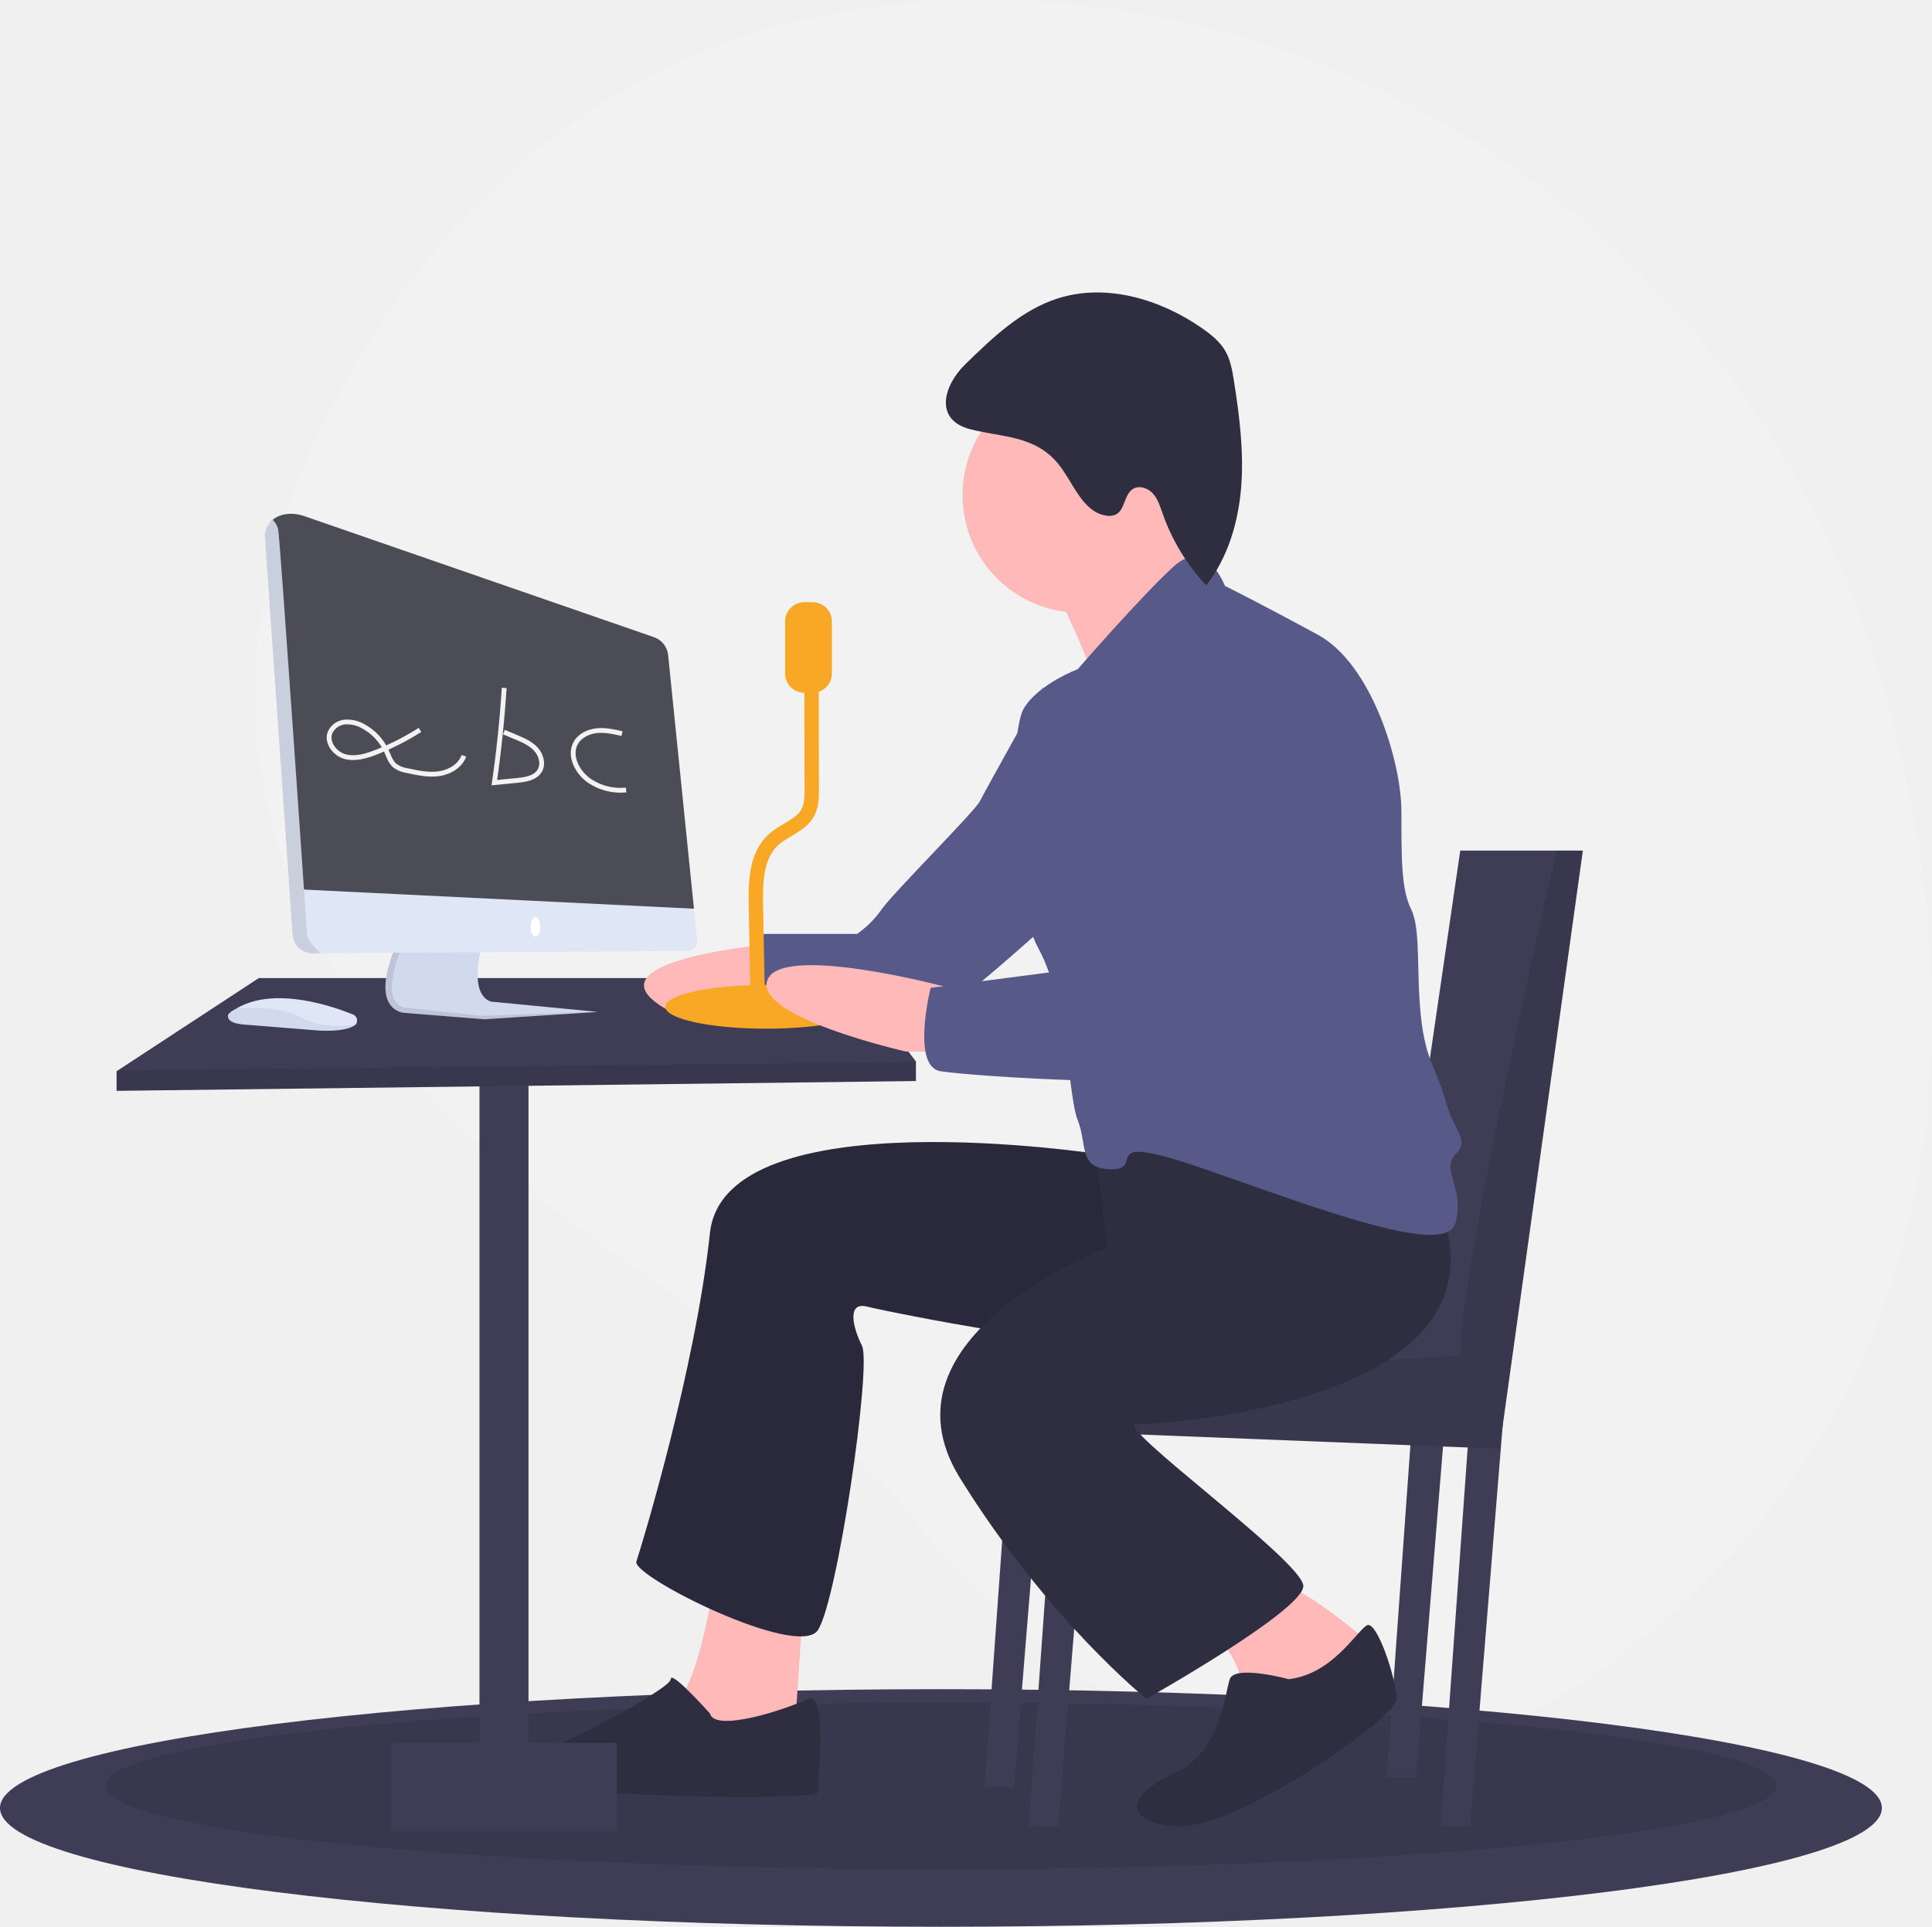
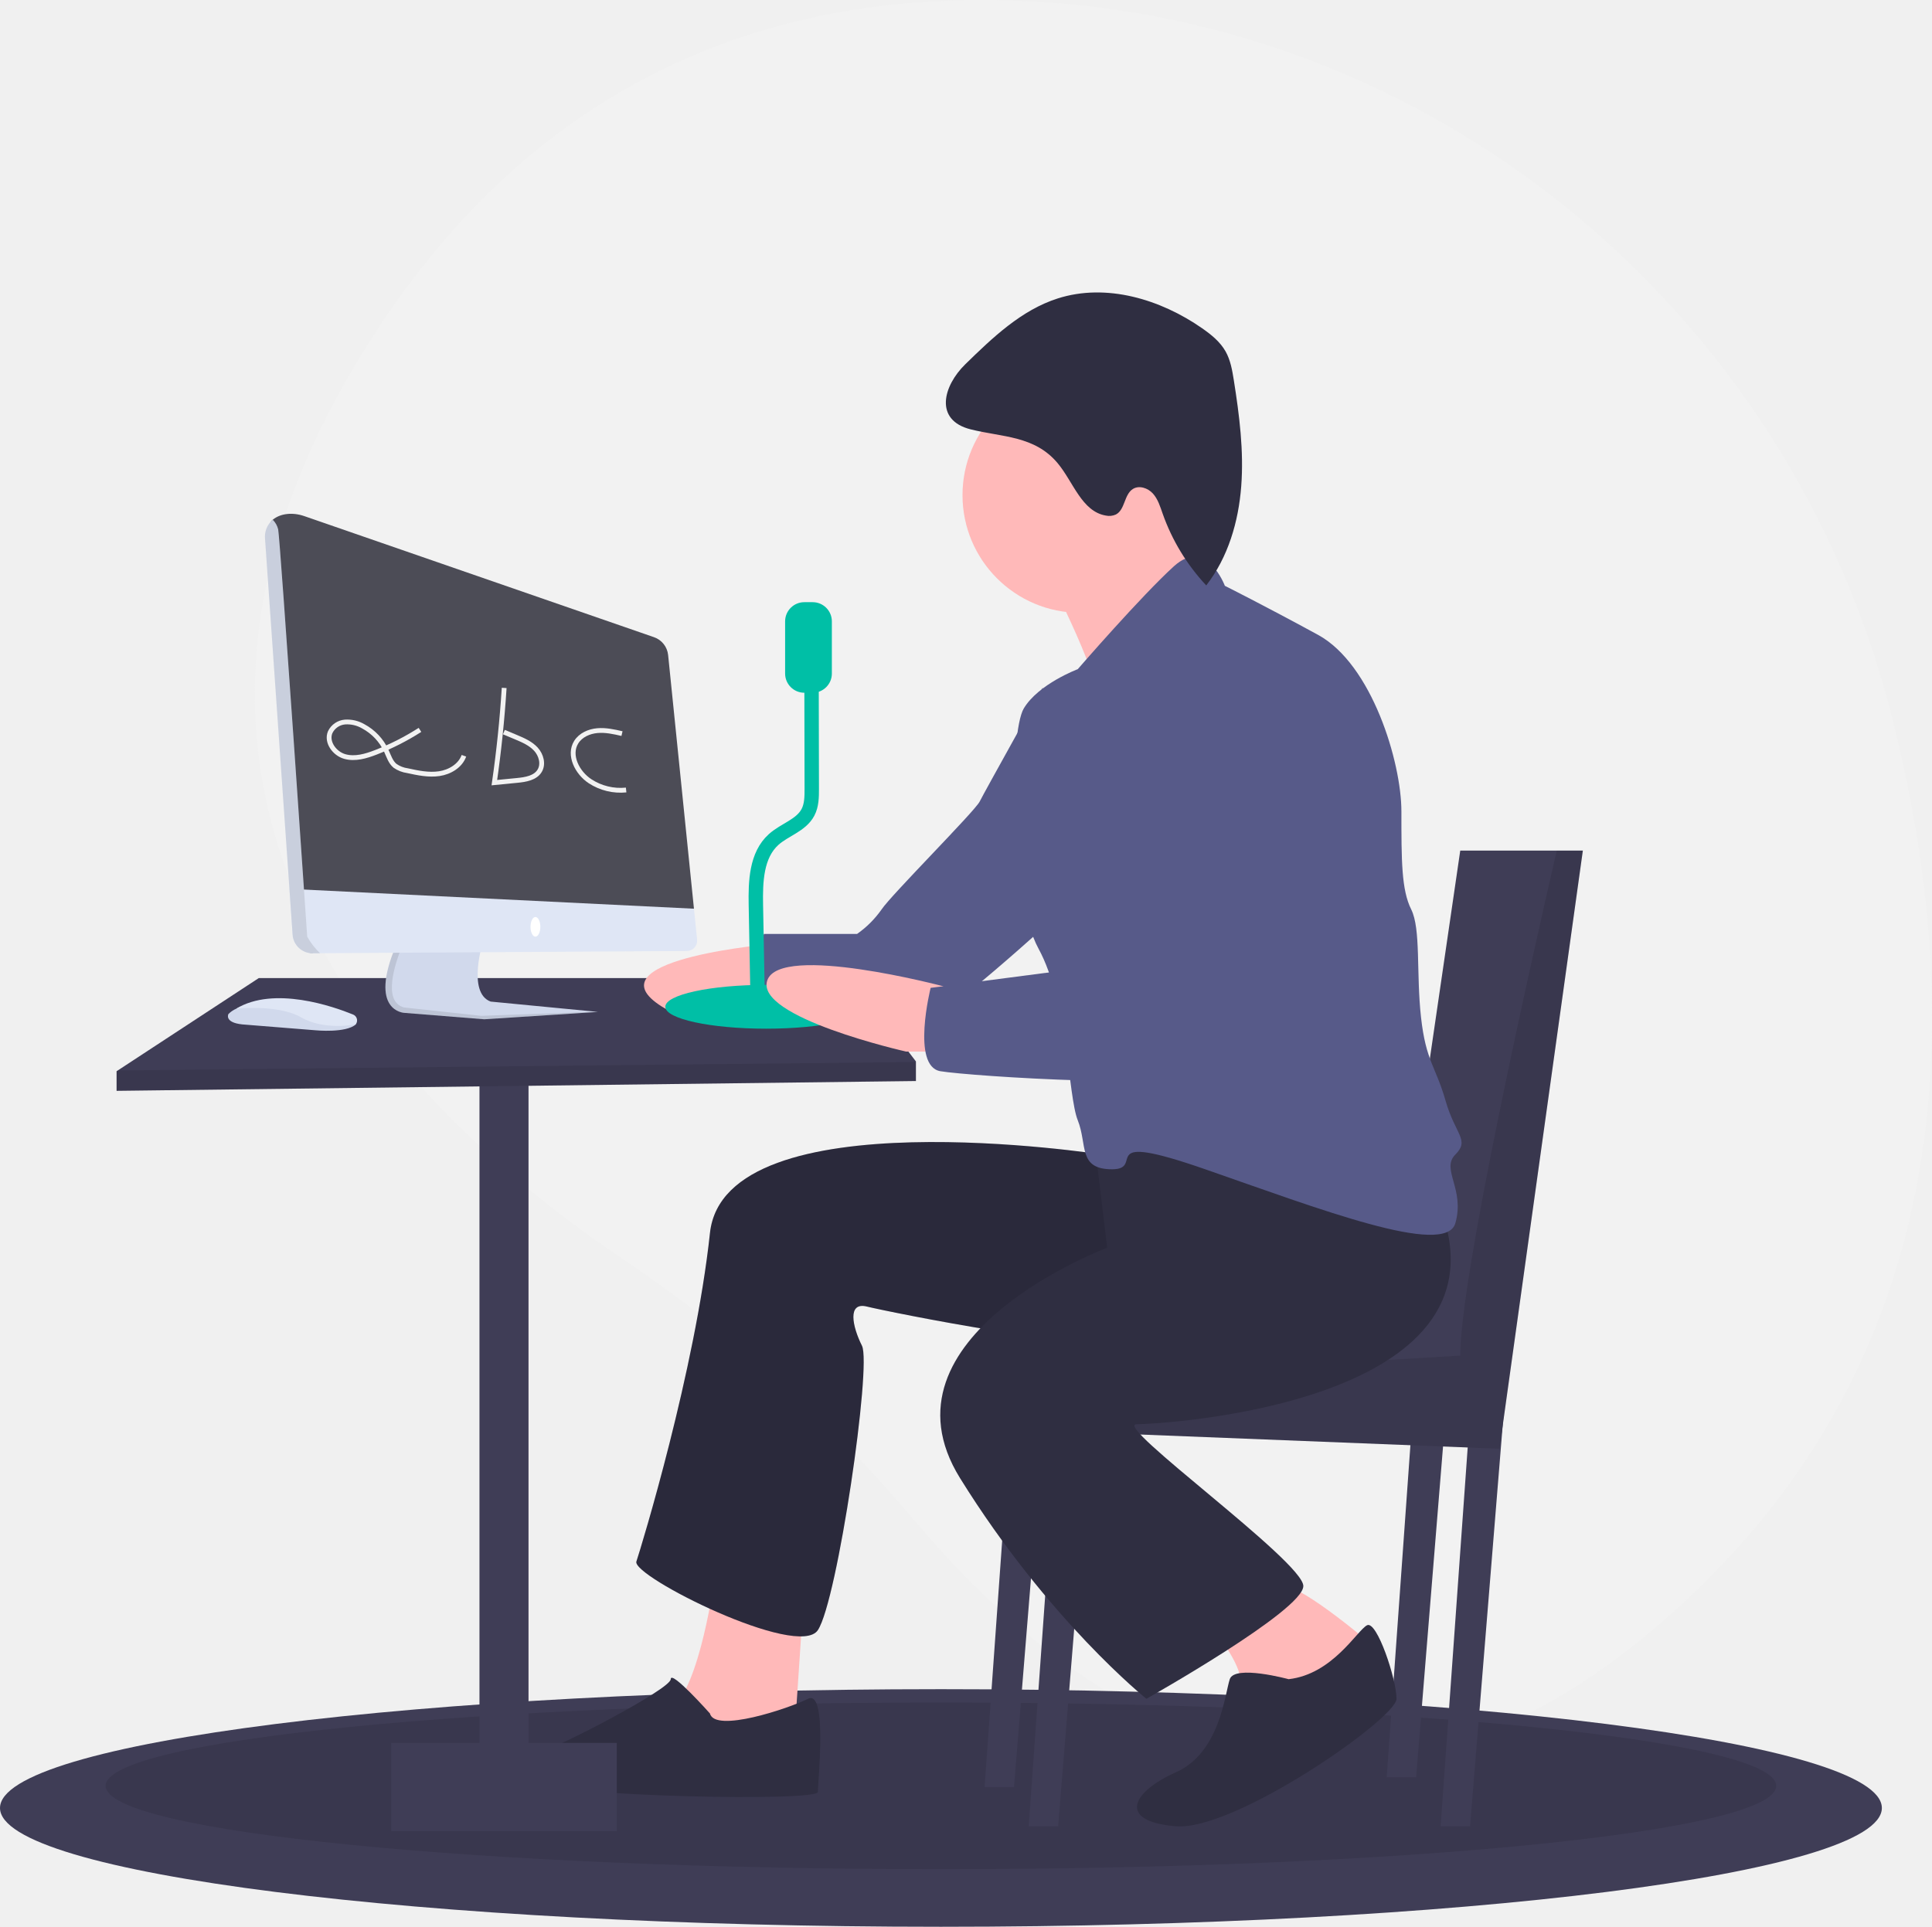
<svg xmlns="http://www.w3.org/2000/svg" id="ee693e3f-f1dd-423f-8d69-5f6c61e6de89" data-name="Layer 1" width="804.887" height="802.861" viewBox="0 0 804.887 802.861">
  <path d="M985.613,346.737C942.325,176.52,792.753,53.648,617.188,48.719,524.371,46.114,426.703,76.897,355.593,184.618c-127.117,192.563,7.812,325.629,101.88,388.86A588.609,588.609,0,0,1,579.136,682.828c63.54,75.401,185.777,169.096,331.355,22.289C1016.007,598.712,1014.446,460.118,985.613,346.737Z" transform="translate(-197.5564 -48.5693)" fill="#f2f2f2" />
  <ellipse cx="392" cy="753.361" rx="392" ry="49.5" fill="#3f3d56" />
  <ellipse cx="392" cy="744.139" rx="348" ry="34.722" opacity="0.1" />
  <rect x="199.754" y="450.448" width="20.43" height="310.535" fill="#3f3d56" />
  <polygon points="381.58 442.276 381.58 450.448 48.573 454.534 48.573 446.362 49.043 446.055 107.82 407.545 355.021 407.545 381.58 442.276" fill="#3f3d56" />
  <path d="M519.89,441.813s-73.548,6.129-49.032,24.516S519.89,454.071,519.89,454.071Z" transform="translate(-197.5564 -48.5693)" fill="#ffb9b9" />
  <polygon points="381.58 442.521 381.58 450.448 48.573 454.534 48.573 446.362 49.043 446.055 381.58 442.521" opacity="0.1" />
  <path d="M630.211,341.707,632,335s-24.261,43.481-26.304,47.567-36.774,38.817-40.86,44.946a41.741,41.741,0,0,1-10.215,10.215H515.804s-8.172,26.559,4.086,28.602,51.075,10.215,59.247,10.215,59.247-46.989,59.247-46.989Z" transform="translate(-197.5564 -48.5693)" fill="#575a89" />
  <polygon points="440.827 589.371 428.569 760.982 440.827 760.982 455.128 585.285 440.827 589.371" fill="#3f3d56" />
  <polygon points="589.965 568.941 577.707 740.552 589.965 740.552 604.266 564.855 589.965 568.941" fill="#3f3d56" />
  <polygon points="612.438 589.371 600.18 760.982 612.438 760.982 626.739 585.285 612.438 589.371" fill="#3f3d56" />
  <polygon points="422.44 573.027 410.182 744.638 422.44 744.638 436.741 568.941 422.44 573.027" fill="#3f3d56" />
  <polygon points="659.427 354.427 624.696 603.672 418.354 595.5 419.743 572.496 422.44 528.081 581.793 536.253 608.352 354.427 659.427 354.427" fill="#3f3d56" />
  <path d="M856.983,402.997,822.253,652.241l-206.342-8.172,1.389-23.004c43.066,1.655,188.609-7.641,188.609-7.641,0-32.606,28.643-160.252,40.206-210.428Z" transform="translate(-197.5564 -48.5693)" opacity="0.1" />
  <path d="M495.374,705.359s-6.129,46.989-18.387,55.161S528.062,778.907,528.062,778.907l4.086-61.29Z" transform="translate(-197.5564 -48.5693)" fill="#ffb9b9" />
  <path d="M701.716,725.789s10.215,12.258,12.258,20.43,32.688,12.258,32.688,12.258L769.135,733.961S740.533,709.445,732.361,709.445,701.716,725.789,701.716,725.789Z" transform="translate(-197.5564 -48.5693)" fill="#ffb9b9" />
  <circle cx="450.021" cy="206.311" r="49.032" fill="#ffb9b9" />
  <path d="M634.297,288.589s24.516,46.989,20.43,55.161,53.118-38.817,53.118-38.817-20.43-32.688-20.43-42.903S634.297,288.589,634.297,288.589Z" transform="translate(-197.5564 -48.5693)" fill="#ffb9b9" />
  <path d="M656.77,529.662S499.46,505.146,493.331,562.35,464.729,693.101,462.686,699.23,530.105,740.09,538.277,727.832s22.473-110.321,18.387-118.493-6.129-18.387,2.043-16.344,98.064,20.43,116.45,14.301S740.533,519.447,740.533,519.447Z" transform="translate(-197.5564 -48.5693)" fill="#2f2e41" />
  <path d="M656.77,529.662S499.46,505.146,493.331,562.35,464.729,693.101,462.686,699.23,530.105,740.09,538.277,727.832s22.473-110.321,18.387-118.493-6.129-18.387,2.043-16.344,98.064,20.43,116.45,14.301S740.533,519.447,740.533,519.447Z" transform="translate(-197.5564 -48.5693)" opacity="0.1" />
  <path d="M652.684,517.404l6.129,51.075s-98.064,36.774-61.29,96.021,77.634,91.935,77.634,91.935S740.533,719.66,740.533,709.445s-79.677-67.419-69.462-67.419,157.31-8.172,126.665-89.892S652.684,517.404,652.684,517.404Z" transform="translate(-197.5564 -48.5693)" fill="#2f2e41" />
  <path d="M493.331,762.563S476.987,744.176,476.987,748.262s-46.989,28.602-55.161,30.645-20.43,6.129-4.086,12.258,120.536,8.172,120.536,4.086,4.086-42.903-4.086-38.817S495.374,770.735,493.331,762.563Z" transform="translate(-197.5564 -48.5693)" fill="#2f2e41" />
  <path d="M734.404,748.262s-22.473-6.129-24.516,0-4.086,30.645-22.473,38.817-24.516,20.43,0,22.473,91.935-44.946,91.935-53.118-8.172-32.688-12.258-30.645S752.791,746.219,734.404,748.262Z" transform="translate(-197.5564 -48.5693)" fill="#2f2e41" />
  <rect x="162.98" y="726.252" width="93.978" height="36.774" fill="#3f3d56" />
  <path d="M707.845,292.675s-7.647-20.45-21.189-8.182S646.555,327.406,646.555,327.406s-16.344,6.129-22.473,16.344-6.129,77.634,6.129,100.107,12.258,61.29,16.344,71.505,0,20.43,14.301,20.43-8.172-16.344,38.817,0,100.107,36.774,104.192,22.473-6.129-22.473,0-28.602,0-8.172-4.086-22.473-8.172-16.344-10.215-34.731,0-36.774-4.086-44.946-4.086-20.43-4.086-40.86S769.135,325.363,746.662,313.105,707.845,292.675,707.845,292.675Z" transform="translate(-197.5564 -48.5693)" fill="#575a89" />
  <path d="M599.702,200.358c11.388-11.117,23.357-22.592,38.517-27.433,20.235-6.463,42.793.319,60.213,12.474,3.758,2.622,7.438,5.591,9.696,9.578,2.072,3.658,2.796,7.902,3.453,12.054,2.313,14.621,4.208,29.437,3.077,44.196s-5.483,29.594-14.572,41.278a85.243,85.243,0,0,1-18.162-29.92c-1.035-2.943-1.964-6.045-4.054-8.361s-5.769-3.563-8.392-1.874c-3.645,2.346-3.187,8.612-7.036,10.607a6.695,6.695,0,0,1-4.206.441c-10.033-1.729-13.527-14.021-20.057-21.833-9.625-11.513-23.1-10.785-36.252-14.093C586.665,223.631,590.445,209.395,599.702,200.358Z" transform="translate(-197.5564 -48.5693)" fill="#2f2e41" />
-   <ellipse cx="319.172" cy="419.511" rx="41.996" ry="9.13" fill="#f9a826" />
-   <path d="M513.282,469.105l-.822-43.47c-.184-9.725.164-20.746,7.394-27.253,4.568-4.111,11.437-5.879,14.303-11.315,1.561-2.962,1.591-6.463,1.584-9.811l-.116-59.17" transform="translate(-197.5564 -48.5693)" fill="none" stroke="#f9a826" stroke-miterlimit="10" stroke-width="6" />
-   <rect x="327.085" y="250.92" width="19.476" height="37.735" rx="8" fill="#f9a826" />
+   <ellipse cx="319.172" cy="419.511" rx="41.996" ry="9.13" fill="#00bfa6" />
+   <path d="M513.282,469.105l-.822-43.47c-.184-9.725.164-20.746,7.394-27.253,4.568-4.111,11.437-5.879,14.303-11.315,1.561-2.962,1.591-6.463,1.584-9.811l-.116-59.17" transform="translate(-197.5564 -48.5693)" fill="none" stroke="#00bfa6" stroke-miterlimit="10" stroke-width="6" />
+   <rect x="327.085" y="250.92" width="19.476" height="37.735" rx="8" fill="#00bfa6" />
  <path d="M590.476,459.521s-67.713-17.961-73.235-2.512,57.81,29.75,57.81,29.75h26.559Z" transform="translate(-197.5564 -48.5693)" fill="#ffb9b9" />
  <path d="M732.361,325.363s-30.645,22.473-38.817,55.161-14.301,67.419-14.301,67.419l-93.978,12.258s-8.172,32.688,4.086,34.731,104.193,8.172,118.493,0,63.333-110.321,61.29-120.536S763.006,327.406,732.361,325.363Z" transform="translate(-197.5564 -48.5693)" fill="#575a89" />
  <path d="M366.112,470.627l33.196,2.664,47.335-3.074-.824-.078-43.847-4.225c-10.041-3.688-3.074-25.409-3.074-25.409l-33.598,1.709-2.672.135C350.744,470.218,366.112,470.627,366.112,470.627Z" transform="translate(-197.5564 -48.5693)" fill="#d1d9ec" />
  <path d="M366.112,470.627l33.196,2.664,47.335-3.074-.824-.078-47.843,1.717-32.069-3.484c-9.098-2.393-3.889-18.192-.607-26.159l-2.672.135C350.744,470.218,366.112,470.627,366.112,470.627Z" transform="translate(-197.5564 -48.5693)" opacity="0.1" />
  <path d="M311.092,272.267l9.942,144.16v17.399c.303,4.373,2.383,11.986,6.768,11.957l8.145-6.986h146.646c2.524-.016-5.964-3.702-6.214-6.214l10.284-5.369L475.901,321.508a8.81,8.81,0,0,0-5.877-7.43L324.335,263.628c-4.959-1.717-10.004-1.107-13.16,1.516C309.011,266.943,310.842,268.677,311.092,272.267Z" transform="translate(-197.5564 -48.5693)" fill="#4c4c56" />
  <path d="M318.134,418.944l1.332,19.114a8.298,8.298,0,0,0,8.336,7.725l3.082-.021L483.741,444.837a4.288,4.288,0,0,0,4.238-4.713L486.663,427.214Z" transform="translate(-197.5564 -48.5693)" fill="#dfe6f5" />
  <ellipse cx="223.063" cy="386.198" rx="2.049" ry="4.098" fill="#fff" />
  <path d="M345.786,475.422s-41.802-15.778-53.073-4.303c0,0-1.844,3.484,5.738,4.303l30.636,2.459S341.688,479.11,345.786,475.422Z" transform="translate(-197.5564 -48.5693)" fill="#d1d9ec" />
  <path d="M344.67,471.318c-8.212-3.354-32.932-12.036-48.747-2.43,0,0,17.5-1.939,27.117,3.62s22.745,2.915,22.745,2.915l.196-.349A2.652,2.652,0,0,0,344.67,471.318Z" transform="translate(-197.5564 -48.5693)" fill="#dfe6f5" />
  <path d="M307.987,273.279l11.479,164.779a8.298,8.298,0,0,0,8.336,7.725l3.082-.021a29.507,29.507,0,0,1-5.344-6.897s-11.27-165.57-12.09-169.668a8.345,8.345,0,0,0-2.275-4.053A9.281,9.281,0,0,0,307.987,273.279Z" transform="translate(-197.5564 -48.5693)" fill="#dfe6f5" />
  <path d="M307.987,273.279l11.479,164.779a8.298,8.298,0,0,0,8.336,7.725l3.082-.021a29.507,29.507,0,0,1-5.344-6.897s-11.27-165.57-12.09-169.668a8.345,8.345,0,0,0-2.275-4.053A9.281,9.281,0,0,0,307.987,273.279Z" transform="translate(-197.5564 -48.5693)" opacity="0.1" />
  <path d="M372.525,352.705a104.03,104.03,0,0,1-18.356,9.339c-4.144,1.614-8.703,2.973-12.981,1.757s-7.788-6.012-6.08-10.119a7.54,7.54,0,0,1,6.213-4.259,13.347,13.347,0,0,1,7.579,1.795,22.166,22.166,0,0,1,9.593,10.179c1.026,2.226,1.762,4.74,3.658,6.294a11.946,11.946,0,0,0,5.18,2.015c4.349.943,8.814,1.892,13.216,1.238s8.797-3.266,10.281-7.462" transform="translate(-197.5564 -48.5693)" fill="none" stroke="#f2f2f2" stroke-miterlimit="10" stroke-width="2" />
  <path d="M407.601,335.217q-1.258,19.806-4.09,39.471l9.506-.93c3.504-.343,7.513-.986,9.351-3.989,1.714-2.799.663-6.621-1.557-9.039s-5.346-3.757-8.373-5.027l-4.958-2.081" transform="translate(-197.5564 -48.5693)" fill="none" stroke="#f2f2f2" stroke-miterlimit="10" stroke-width="2" />
  <path d="M456.686,354.25c-3.371-.779-6.812-1.543-10.258-1.239s-6.958,1.851-8.796,4.782c-3.396,5.413.404,12.793,5.743,16.305a23.207,23.207,0,0,0,15.034,3.658" transform="translate(-197.5564 -48.5693)" fill="none" stroke="#f2f2f2" stroke-miterlimit="10" stroke-width="2" />
</svg>
